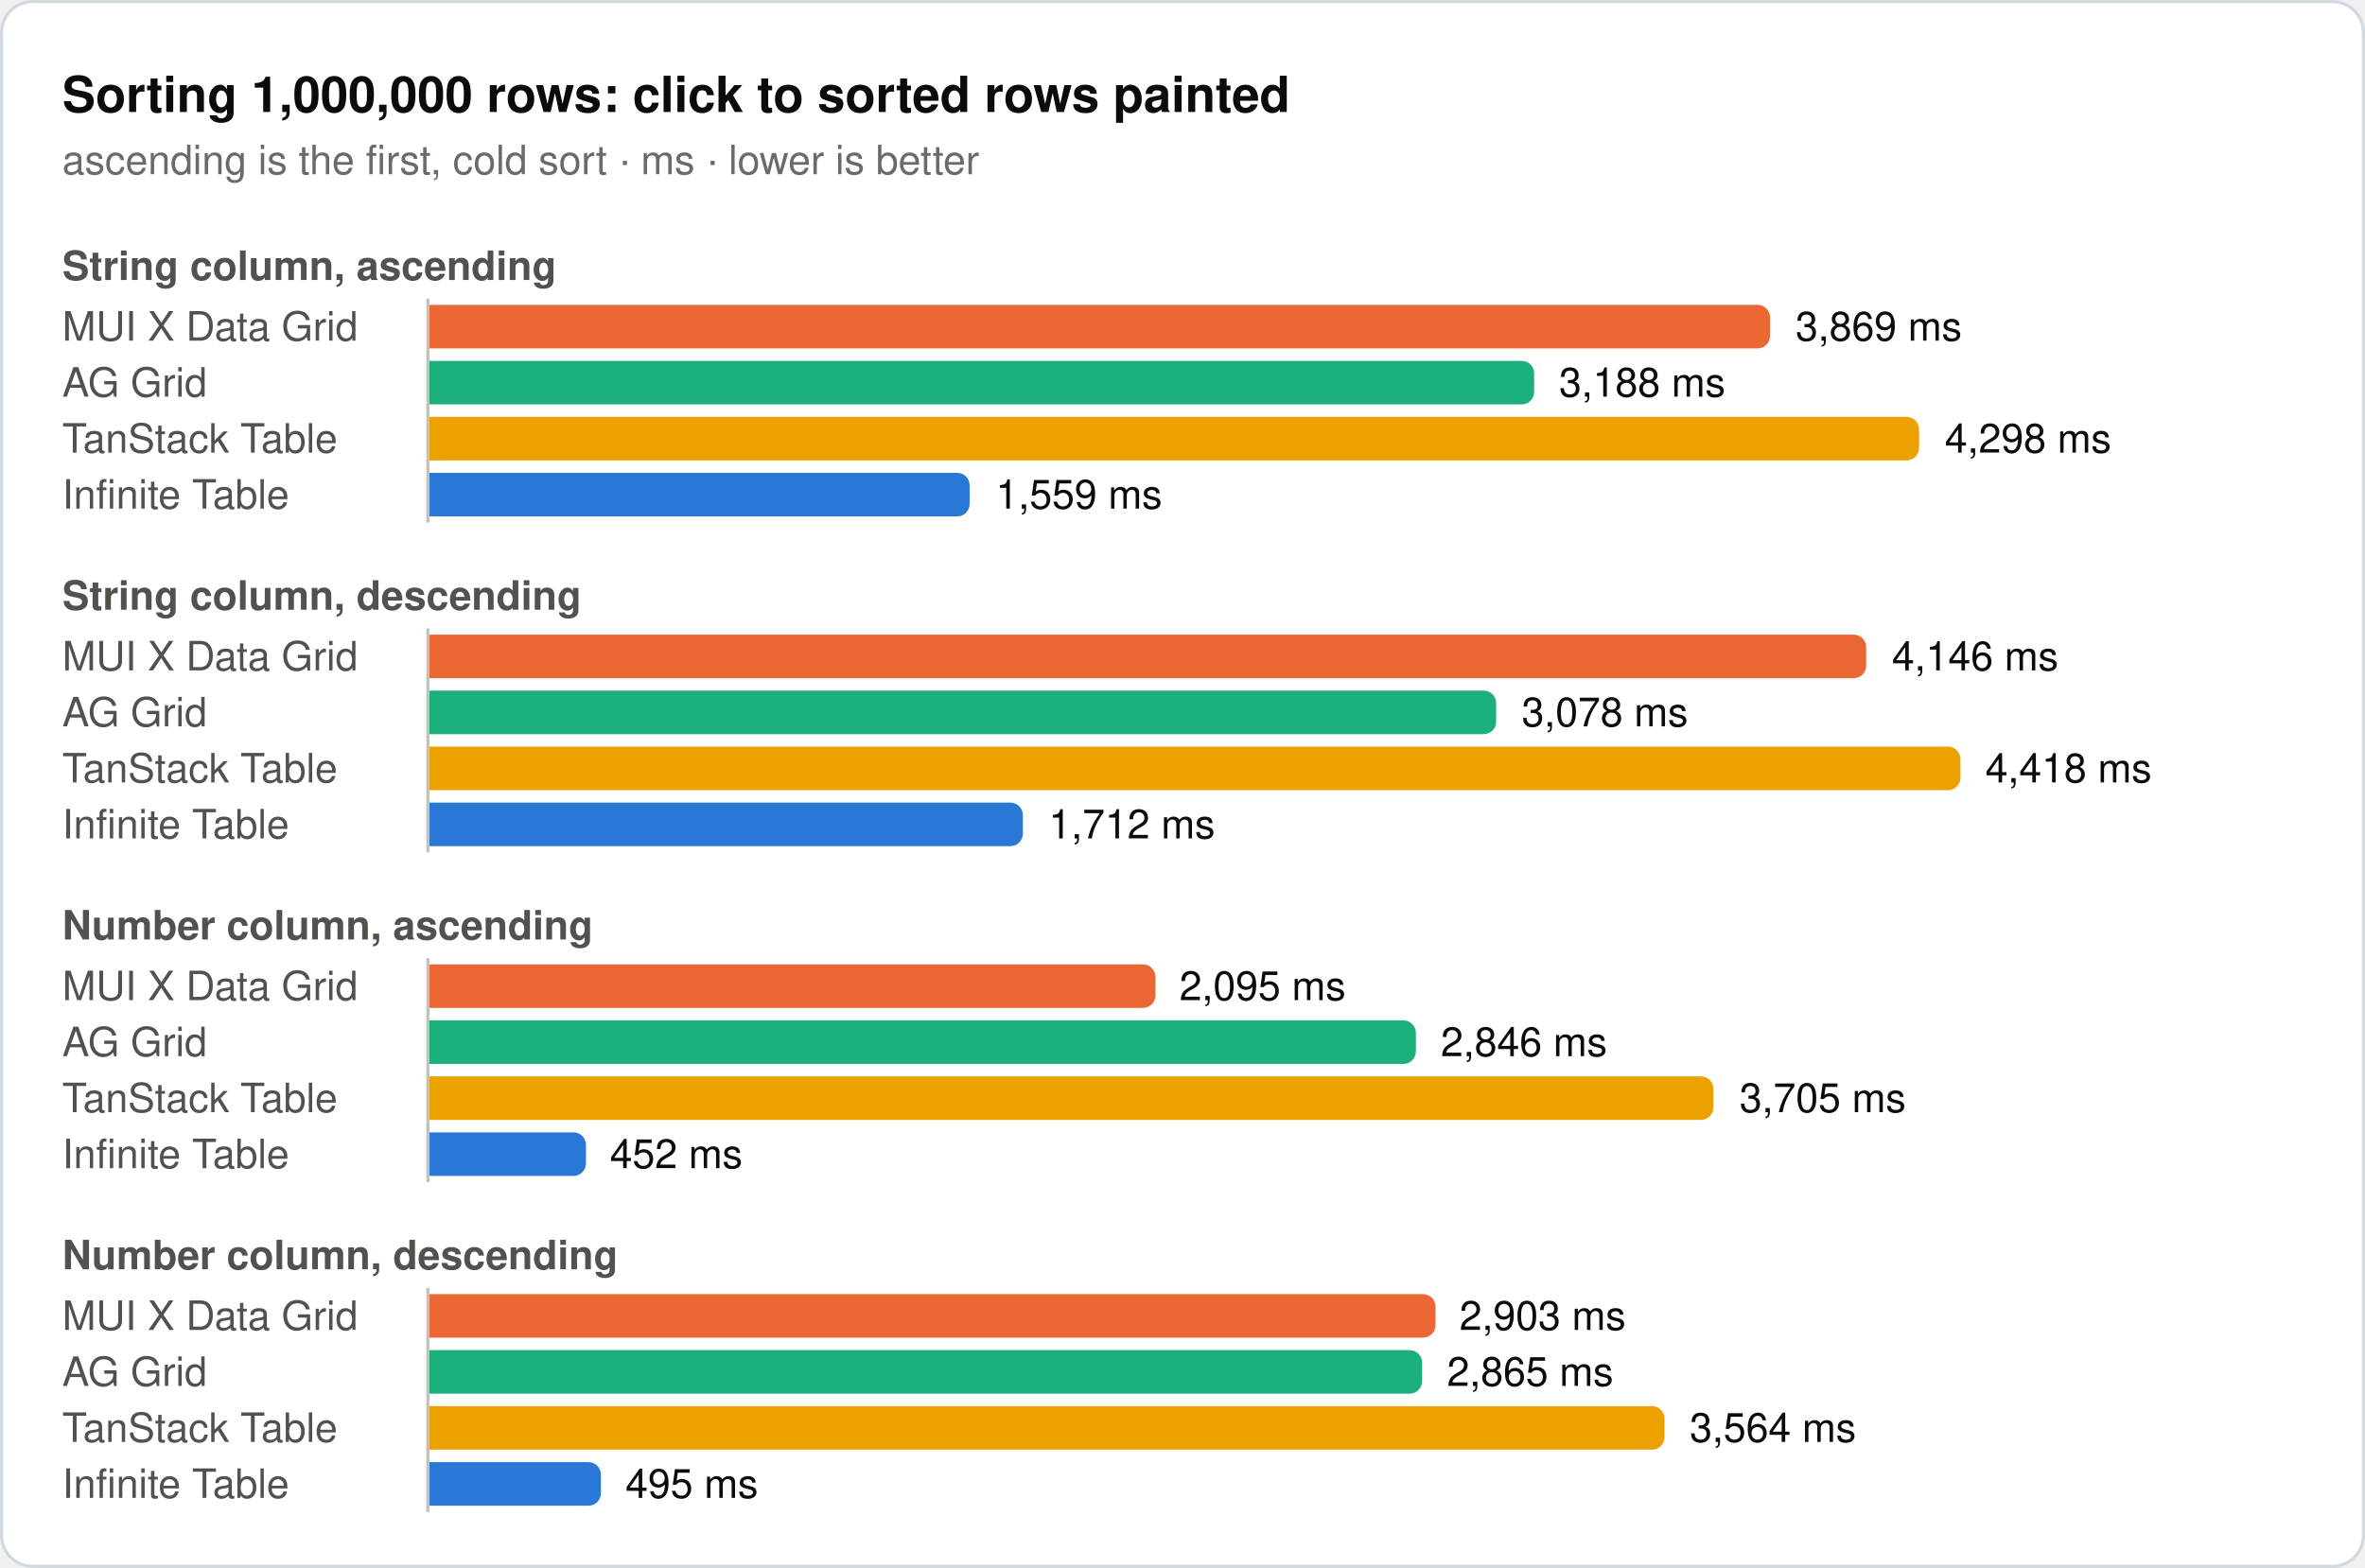
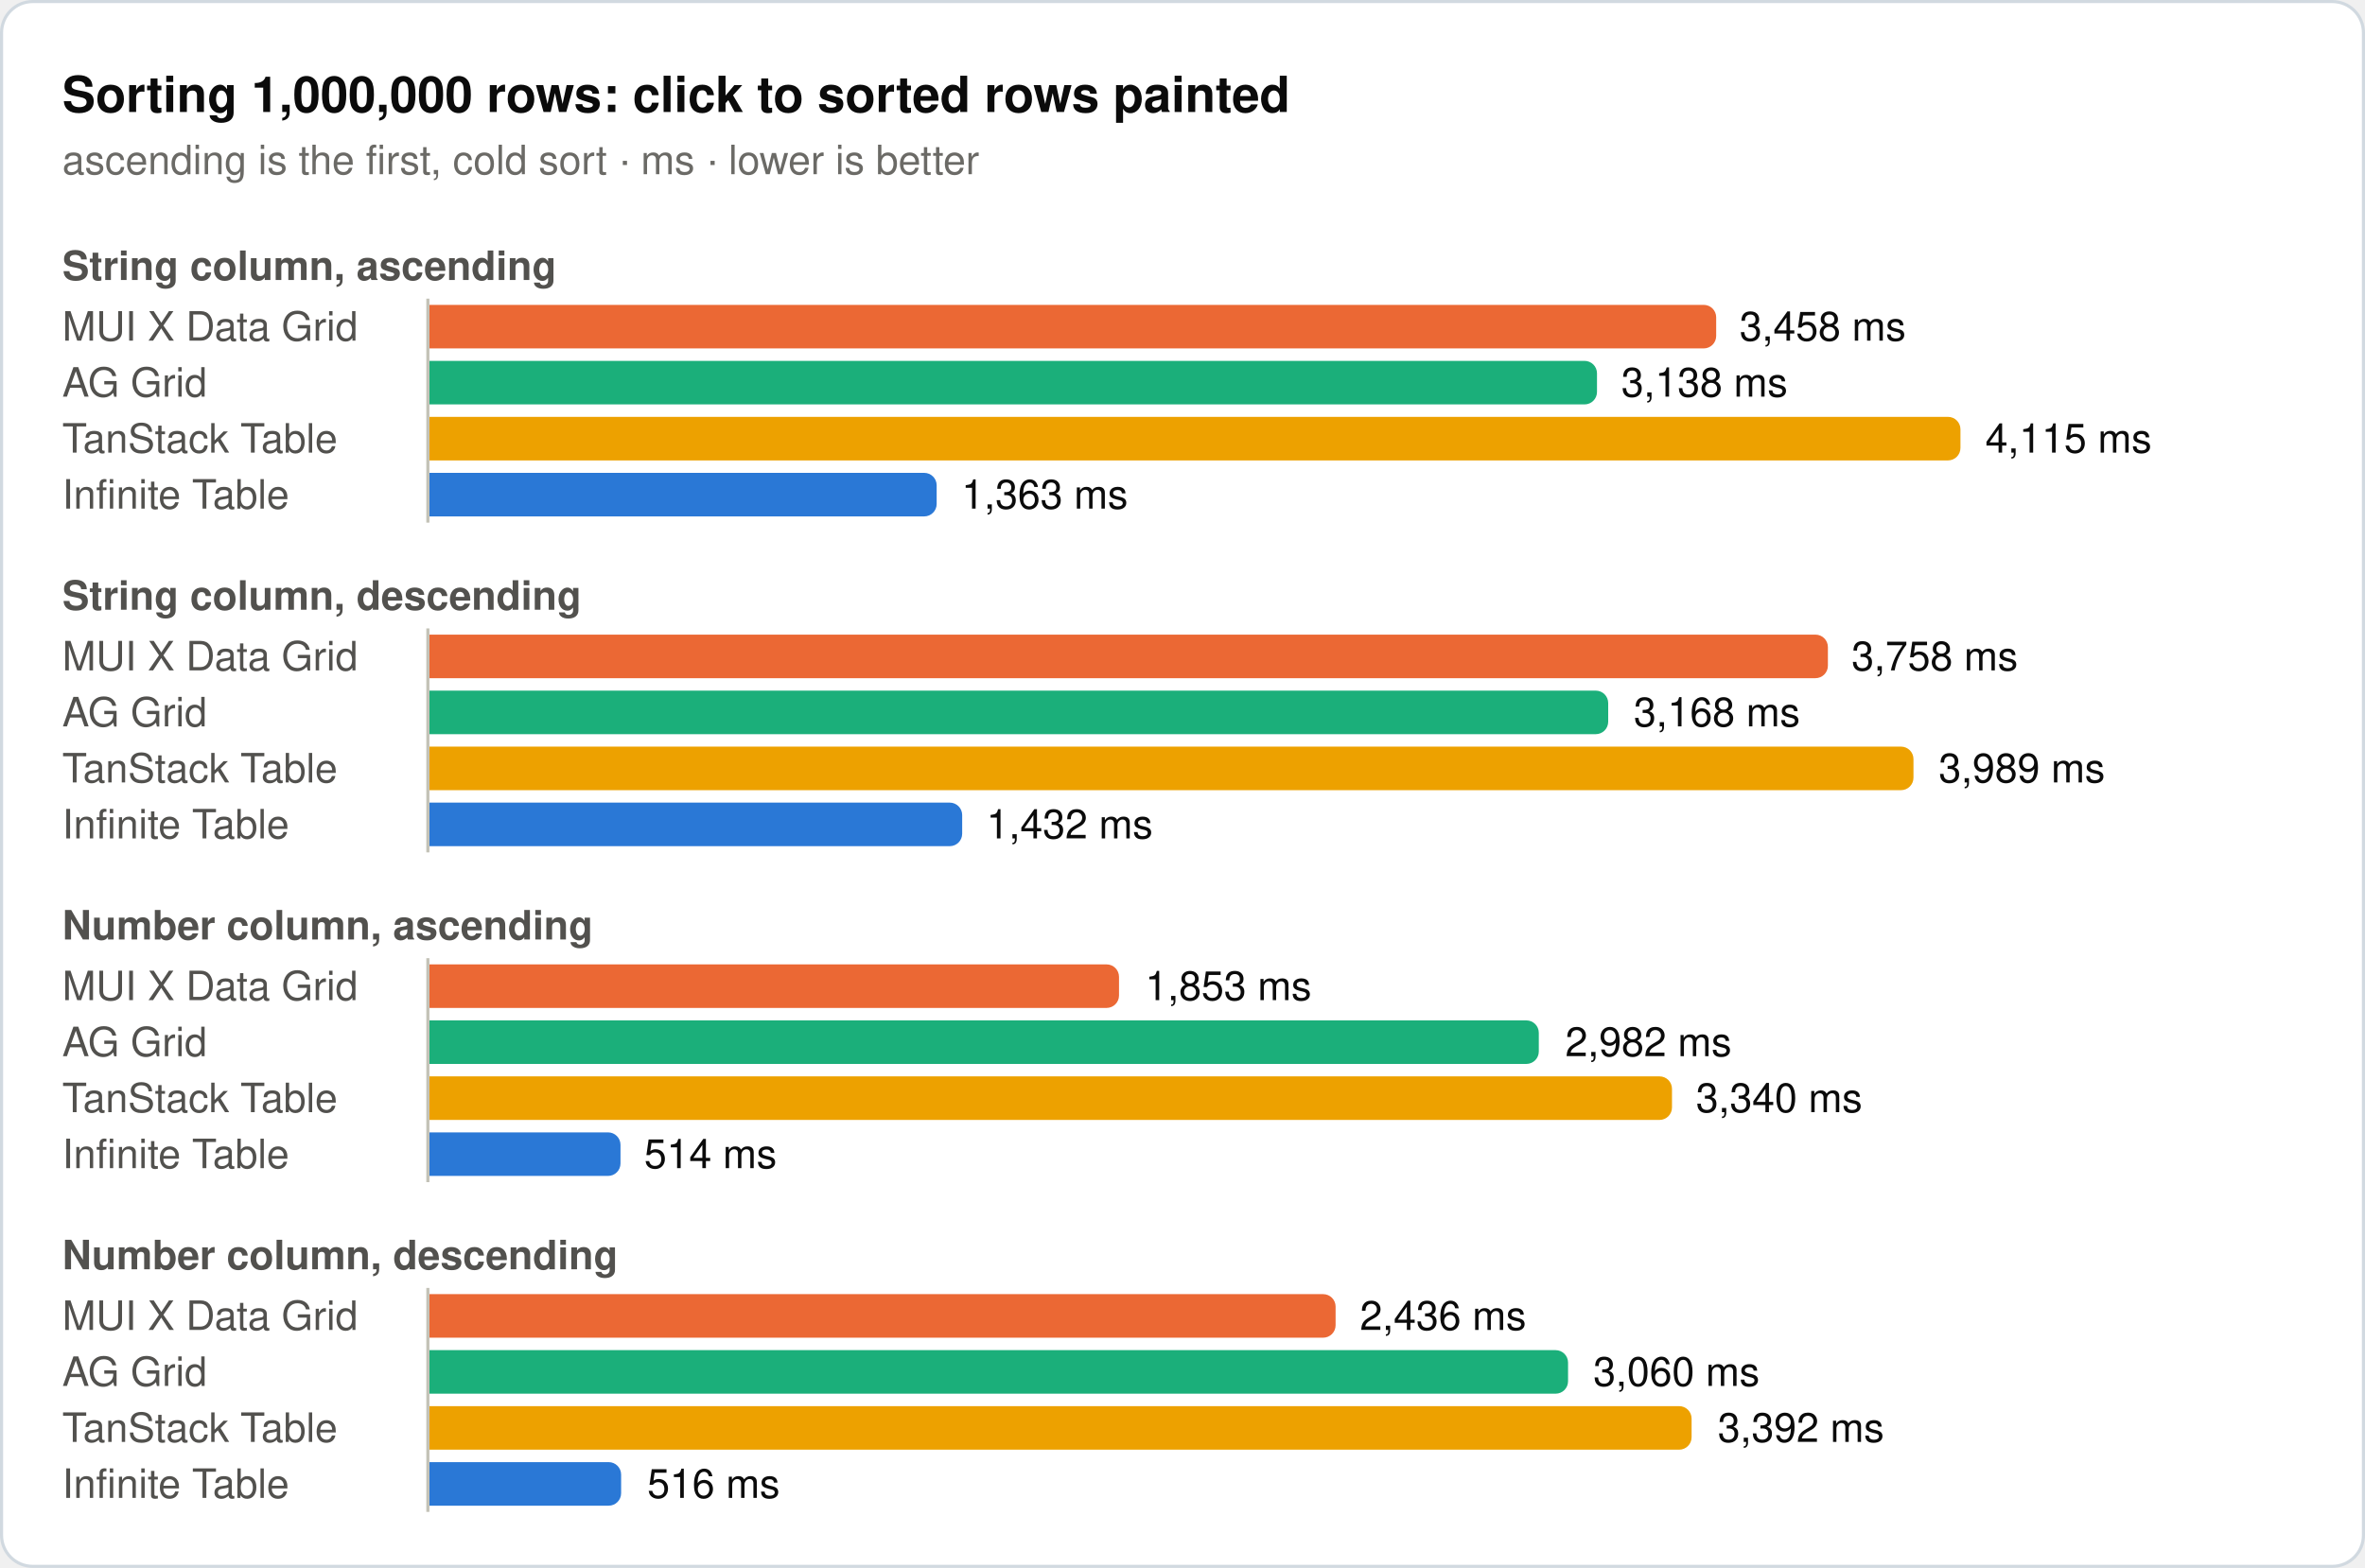
<svg xmlns="http://www.w3.org/2000/svg" width="760" height="504" viewBox="0 0 760 504" role="img">
  <rect x="0.5" y="0.5" width="759" height="503" rx="10" fill="#ffffff" stroke="#d1d9e0" />
  <text x="20" y="36" font-family="system-ui, -apple-system, 'Segoe UI', Helvetica, Arial, sans-serif" font-size="16" font-weight="600" fill="#0b0b0b">Sorting 1,000,000 rows: click to sorted rows painted</text>
  <text x="20" y="56" font-family="system-ui, -apple-system, 'Segoe UI', Helvetica, Arial, sans-serif" font-size="13" fill="#6b6a66">ascending is the first, cold sort · ms · lower is better</text>
  <text x="20" y="90" font-family="system-ui, -apple-system, 'Segoe UI', Helvetica, Arial, sans-serif" font-size="13" font-weight="600" fill="#52514e">String column, ascending</text>
  <text x="20" y="109.5" font-family="system-ui, -apple-system, 'Segoe UI', Helvetica, Arial, sans-serif" font-size="13" fill="#52514e">MUI X Data Grid</text>
-   <path d="M138,98H564.8a4,4 0 0 1 4,4V108a4,4 0 0 1 -4,4H138Z" fill="#eb6834" />
-   <text x="577" y="109.5" font-family="system-ui, -apple-system, 'Segoe UI', Helvetica, Arial, sans-serif" font-size="13" fill="#0b0b0b">3,869 ms</text>
+   <path d="M138,98H547.5a4,4 0 0 1 4,4V108a4,4 0 0 1 -4,4H138Z" fill="#eb6834" />
+   <text x="559" y="109.5" font-family="system-ui, -apple-system, 'Segoe UI', Helvetica, Arial, sans-serif" font-size="13" fill="#0b0b0b">3,458 ms</text>
  <text x="20" y="127.5" font-family="system-ui, -apple-system, 'Segoe UI', Helvetica, Arial, sans-serif" font-size="13" fill="#52514e">AG Grid</text>
-   <path d="M138,116H489a4,4 0 0 1 4,4V126a4,4 0 0 1 -4,4H138Z" fill="#1baf7a" />
-   <text x="501" y="127.5" font-family="system-ui, -apple-system, 'Segoe UI', Helvetica, Arial, sans-serif" font-size="13" fill="#0b0b0b">3,188 ms</text>
+   <path d="M138,116H509.2a4,4 0 0 1 4,4V126a4,4 0 0 1 -4,4H138Z" fill="#1baf7a" />
+   <text x="521" y="127.5" font-family="system-ui, -apple-system, 'Segoe UI', Helvetica, Arial, sans-serif" font-size="13" fill="#0b0b0b">3,138 ms</text>
  <text x="20" y="145.5" font-family="system-ui, -apple-system, 'Segoe UI', Helvetica, Arial, sans-serif" font-size="13" fill="#52514e">TanStack Table</text>
-   <path d="M138,134H612.7a4,4 0 0 1 4,4V144a4,4 0 0 1 -4,4H138Z" fill="#eda100" />
-   <text x="625" y="145.5" font-family="system-ui, -apple-system, 'Segoe UI', Helvetica, Arial, sans-serif" font-size="13" fill="#0b0b0b">4,298 ms</text>
+   <path d="M138,134H626a4,4 0 0 1 4,4V144a4,4 0 0 1 -4,4H138Z" fill="#eda100" />
+   <text x="638" y="145.5" font-family="system-ui, -apple-system, 'Segoe UI', Helvetica, Arial, sans-serif" font-size="13" fill="#0b0b0b">4,115 ms</text>
  <text x="20" y="163.5" font-family="system-ui, -apple-system, 'Segoe UI', Helvetica, Arial, sans-serif" font-size="13" fill="#52514e">Infinite Table</text>
-   <path d="M138,152H307.6a4,4 0 0 1 4,4V162a4,4 0 0 1 -4,4H138Z" fill="#2a78d6" />
-   <text x="320" y="163.5" font-family="system-ui, -apple-system, 'Segoe UI', Helvetica, Arial, sans-serif" font-size="13" fill="#0b0b0b">1,559 ms</text>
+   <path d="M138,152H297a4,4 0 0 1 4,4V162a4,4 0 0 1 -4,4H138Z" fill="#2a78d6" />
+   <text x="309" y="163.5" font-family="system-ui, -apple-system, 'Segoe UI', Helvetica, Arial, sans-serif" font-size="13" fill="#0b0b0b">1,363 ms</text>
  <line x1="137.5" y1="96" x2="137.5" y2="168" stroke="#c3c2b7" stroke-width="1" />
  <text x="20" y="196" font-family="system-ui, -apple-system, 'Segoe UI', Helvetica, Arial, sans-serif" font-size="13" font-weight="600" fill="#52514e">String column, descending</text>
  <text x="20" y="215.5" font-family="system-ui, -apple-system, 'Segoe UI', Helvetica, Arial, sans-serif" font-size="13" fill="#52514e">MUI X Data Grid</text>
-   <path d="M138,204H595.7a4,4 0 0 1 4,4V214a4,4 0 0 1 -4,4H138Z" fill="#eb6834" />
-   <text x="608" y="215.5" font-family="system-ui, -apple-system, 'Segoe UI', Helvetica, Arial, sans-serif" font-size="13" fill="#0b0b0b">4,146 ms</text>
+   <path d="M138,204H583.4a4,4 0 0 1 4,4V214a4,4 0 0 1 -4,4H138Z" fill="#eb6834" />
+   <text x="595" y="215.5" font-family="system-ui, -apple-system, 'Segoe UI', Helvetica, Arial, sans-serif" font-size="13" fill="#0b0b0b">3,758 ms</text>
  <text x="20" y="233.5" font-family="system-ui, -apple-system, 'Segoe UI', Helvetica, Arial, sans-serif" font-size="13" fill="#52514e">AG Grid</text>
-   <path d="M138,222H476.8a4,4 0 0 1 4,4V232a4,4 0 0 1 -4,4H138Z" fill="#1baf7a" />
-   <text x="489" y="233.5" font-family="system-ui, -apple-system, 'Segoe UI', Helvetica, Arial, sans-serif" font-size="13" fill="#0b0b0b">3,078 ms</text>
+   <path d="M138,222H512.8a4,4 0 0 1 4,4V232a4,4 0 0 1 -4,4H138Z" fill="#1baf7a" />
+   <text x="525" y="233.5" font-family="system-ui, -apple-system, 'Segoe UI', Helvetica, Arial, sans-serif" font-size="13" fill="#0b0b0b">3,168 ms</text>
  <text x="20" y="251.5" font-family="system-ui, -apple-system, 'Segoe UI', Helvetica, Arial, sans-serif" font-size="13" fill="#52514e">TanStack Table</text>
-   <path d="M138,240H626a4,4 0 0 1 4,4V250a4,4 0 0 1 -4,4H138Z" fill="#eda100" />
-   <text x="638" y="251.5" font-family="system-ui, -apple-system, 'Segoe UI', Helvetica, Arial, sans-serif" font-size="13" fill="#0b0b0b">4,418 ms</text>
+   <path d="M138,240H610.9a4,4 0 0 1 4,4V250a4,4 0 0 1 -4,4H138Z" fill="#eda100" />
+   <text x="623" y="251.5" font-family="system-ui, -apple-system, 'Segoe UI', Helvetica, Arial, sans-serif" font-size="13" fill="#0b0b0b">3,989 ms</text>
  <text x="20" y="269.5" font-family="system-ui, -apple-system, 'Segoe UI', Helvetica, Arial, sans-serif" font-size="13" fill="#52514e">Infinite Table</text>
-   <path d="M138,258H324.7a4,4 0 0 1 4,4V268a4,4 0 0 1 -4,4H138Z" fill="#2a78d6" />
-   <text x="337" y="269.5" font-family="system-ui, -apple-system, 'Segoe UI', Helvetica, Arial, sans-serif" font-size="13" fill="#0b0b0b">1,712 ms</text>
+   <path d="M138,258H305.2a4,4 0 0 1 4,4V268a4,4 0 0 1 -4,4H138Z" fill="#2a78d6" />
+   <text x="317" y="269.5" font-family="system-ui, -apple-system, 'Segoe UI', Helvetica, Arial, sans-serif" font-size="13" fill="#0b0b0b">1,432 ms</text>
  <line x1="137.5" y1="202" x2="137.5" y2="274" stroke="#c3c2b7" stroke-width="1" />
  <text x="20" y="302" font-family="system-ui, -apple-system, 'Segoe UI', Helvetica, Arial, sans-serif" font-size="13" font-weight="600" fill="#52514e">Number column, ascending</text>
  <text x="20" y="321.5" font-family="system-ui, -apple-system, 'Segoe UI', Helvetica, Arial, sans-serif" font-size="13" fill="#52514e">MUI X Data Grid</text>
-   <path d="M138,310H367.3a4,4 0 0 1 4,4V320a4,4 0 0 1 -4,4H138Z" fill="#eb6834" />
-   <text x="379" y="321.5" font-family="system-ui, -apple-system, 'Segoe UI', Helvetica, Arial, sans-serif" font-size="13" fill="#0b0b0b">2,095 ms</text>
+   <path d="M138,310H355.6a4,4 0 0 1 4,4V320a4,4 0 0 1 -4,4H138Z" fill="#eb6834" />
+   <text x="368" y="321.5" font-family="system-ui, -apple-system, 'Segoe UI', Helvetica, Arial, sans-serif" font-size="13" fill="#0b0b0b">1,853 ms</text>
  <text x="20" y="339.5" font-family="system-ui, -apple-system, 'Segoe UI', Helvetica, Arial, sans-serif" font-size="13" fill="#52514e">AG Grid</text>
-   <path d="M138,328H451a4,4 0 0 1 4,4V338a4,4 0 0 1 -4,4H138Z" fill="#1baf7a" />
-   <text x="463" y="339.5" font-family="system-ui, -apple-system, 'Segoe UI', Helvetica, Arial, sans-serif" font-size="13" fill="#0b0b0b">2,846 ms</text>
+   <path d="M138,328H490.5a4,4 0 0 1 4,4V338a4,4 0 0 1 -4,4H138Z" fill="#1baf7a" />
+   <text x="503" y="339.5" font-family="system-ui, -apple-system, 'Segoe UI', Helvetica, Arial, sans-serif" font-size="13" fill="#0b0b0b">2,982 ms</text>
  <text x="20" y="357.5" font-family="system-ui, -apple-system, 'Segoe UI', Helvetica, Arial, sans-serif" font-size="13" fill="#52514e">TanStack Table</text>
-   <path d="M138,346H546.6a4,4 0 0 1 4,4V356a4,4 0 0 1 -4,4H138Z" fill="#eda100" />
-   <text x="559" y="357.5" font-family="system-ui, -apple-system, 'Segoe UI', Helvetica, Arial, sans-serif" font-size="13" fill="#0b0b0b">3,705 ms</text>
+   <path d="M138,346H533.3a4,4 0 0 1 4,4V356a4,4 0 0 1 -4,4H138Z" fill="#eda100" />
+   <text x="545" y="357.5" font-family="system-ui, -apple-system, 'Segoe UI', Helvetica, Arial, sans-serif" font-size="13" fill="#0b0b0b">3,340 ms</text>
  <text x="20" y="375.5" font-family="system-ui, -apple-system, 'Segoe UI', Helvetica, Arial, sans-serif" font-size="13" fill="#52514e">Infinite Table</text>
-   <path d="M138,364H184.3a4,4 0 0 1 4,4V374a4,4 0 0 1 -4,4H138Z" fill="#2a78d6" />
-   <text x="196" y="375.5" font-family="system-ui, -apple-system, 'Segoe UI', Helvetica, Arial, sans-serif" font-size="13" fill="#0b0b0b">452 ms</text>
+   <path d="M138,364H195.4a4,4 0 0 1 4,4V374a4,4 0 0 1 -4,4H138Z" fill="#2a78d6" />
+   <text x="207" y="375.5" font-family="system-ui, -apple-system, 'Segoe UI', Helvetica, Arial, sans-serif" font-size="13" fill="#0b0b0b">514 ms</text>
  <line x1="137.5" y1="308" x2="137.5" y2="380" stroke="#c3c2b7" stroke-width="1" />
  <text x="20" y="408" font-family="system-ui, -apple-system, 'Segoe UI', Helvetica, Arial, sans-serif" font-size="13" font-weight="600" fill="#52514e">Number column, descending</text>
  <text x="20" y="427.5" font-family="system-ui, -apple-system, 'Segoe UI', Helvetica, Arial, sans-serif" font-size="13" fill="#52514e">MUI X Data Grid</text>
-   <path d="M138,416H457.3a4,4 0 0 1 4,4V426a4,4 0 0 1 -4,4H138Z" fill="#eb6834" />
-   <text x="469" y="427.5" font-family="system-ui, -apple-system, 'Segoe UI', Helvetica, Arial, sans-serif" font-size="13" fill="#0b0b0b">2,903 ms</text>
+   <path d="M138,416H425.2a4,4 0 0 1 4,4V426a4,4 0 0 1 -4,4H138Z" fill="#eb6834" />
+   <text x="437" y="427.5" font-family="system-ui, -apple-system, 'Segoe UI', Helvetica, Arial, sans-serif" font-size="13" fill="#0b0b0b">2,436 ms</text>
  <text x="20" y="445.5" font-family="system-ui, -apple-system, 'Segoe UI', Helvetica, Arial, sans-serif" font-size="13" fill="#52514e">AG Grid</text>
-   <path d="M138,434H453a4,4 0 0 1 4,4V444a4,4 0 0 1 -4,4H138Z" fill="#1baf7a" />
-   <text x="465" y="445.5" font-family="system-ui, -apple-system, 'Segoe UI', Helvetica, Arial, sans-serif" font-size="13" fill="#0b0b0b">2,865 ms</text>
+   <path d="M138,434H499.9a4,4 0 0 1 4,4V444a4,4 0 0 1 -4,4H138Z" fill="#1baf7a" />
+   <text x="512" y="445.5" font-family="system-ui, -apple-system, 'Segoe UI', Helvetica, Arial, sans-serif" font-size="13" fill="#0b0b0b">3,060 ms</text>
  <text x="20" y="463.5" font-family="system-ui, -apple-system, 'Segoe UI', Helvetica, Arial, sans-serif" font-size="13" fill="#52514e">TanStack Table</text>
-   <path d="M138,452H530.9a4,4 0 0 1 4,4V462a4,4 0 0 1 -4,4H138Z" fill="#eda100" />
-   <text x="543" y="463.5" font-family="system-ui, -apple-system, 'Segoe UI', Helvetica, Arial, sans-serif" font-size="13" fill="#0b0b0b">3,564 ms</text>
+   <path d="M138,452H539.6a4,4 0 0 1 4,4V462a4,4 0 0 1 -4,4H138Z" fill="#eda100" />
+   <text x="552" y="463.5" font-family="system-ui, -apple-system, 'Segoe UI', Helvetica, Arial, sans-serif" font-size="13" fill="#0b0b0b">3,392 ms</text>
  <text x="20" y="481.5" font-family="system-ui, -apple-system, 'Segoe UI', Helvetica, Arial, sans-serif" font-size="13" fill="#52514e">Infinite Table</text>
-   <path d="M138,470H189.1a4,4 0 0 1 4,4V480a4,4 0 0 1 -4,4H138Z" fill="#2a78d6" />
-   <text x="201" y="481.5" font-family="system-ui, -apple-system, 'Segoe UI', Helvetica, Arial, sans-serif" font-size="13" fill="#0b0b0b">495 ms</text>
+   <path d="M138,470H195.6a4,4 0 0 1 4,4V480a4,4 0 0 1 -4,4H138Z" fill="#2a78d6" />
+   <text x="208" y="481.5" font-family="system-ui, -apple-system, 'Segoe UI', Helvetica, Arial, sans-serif" font-size="13" fill="#0b0b0b">516 ms</text>
  <line x1="137.5" y1="414" x2="137.5" y2="486" stroke="#c3c2b7" stroke-width="1" />
</svg>
